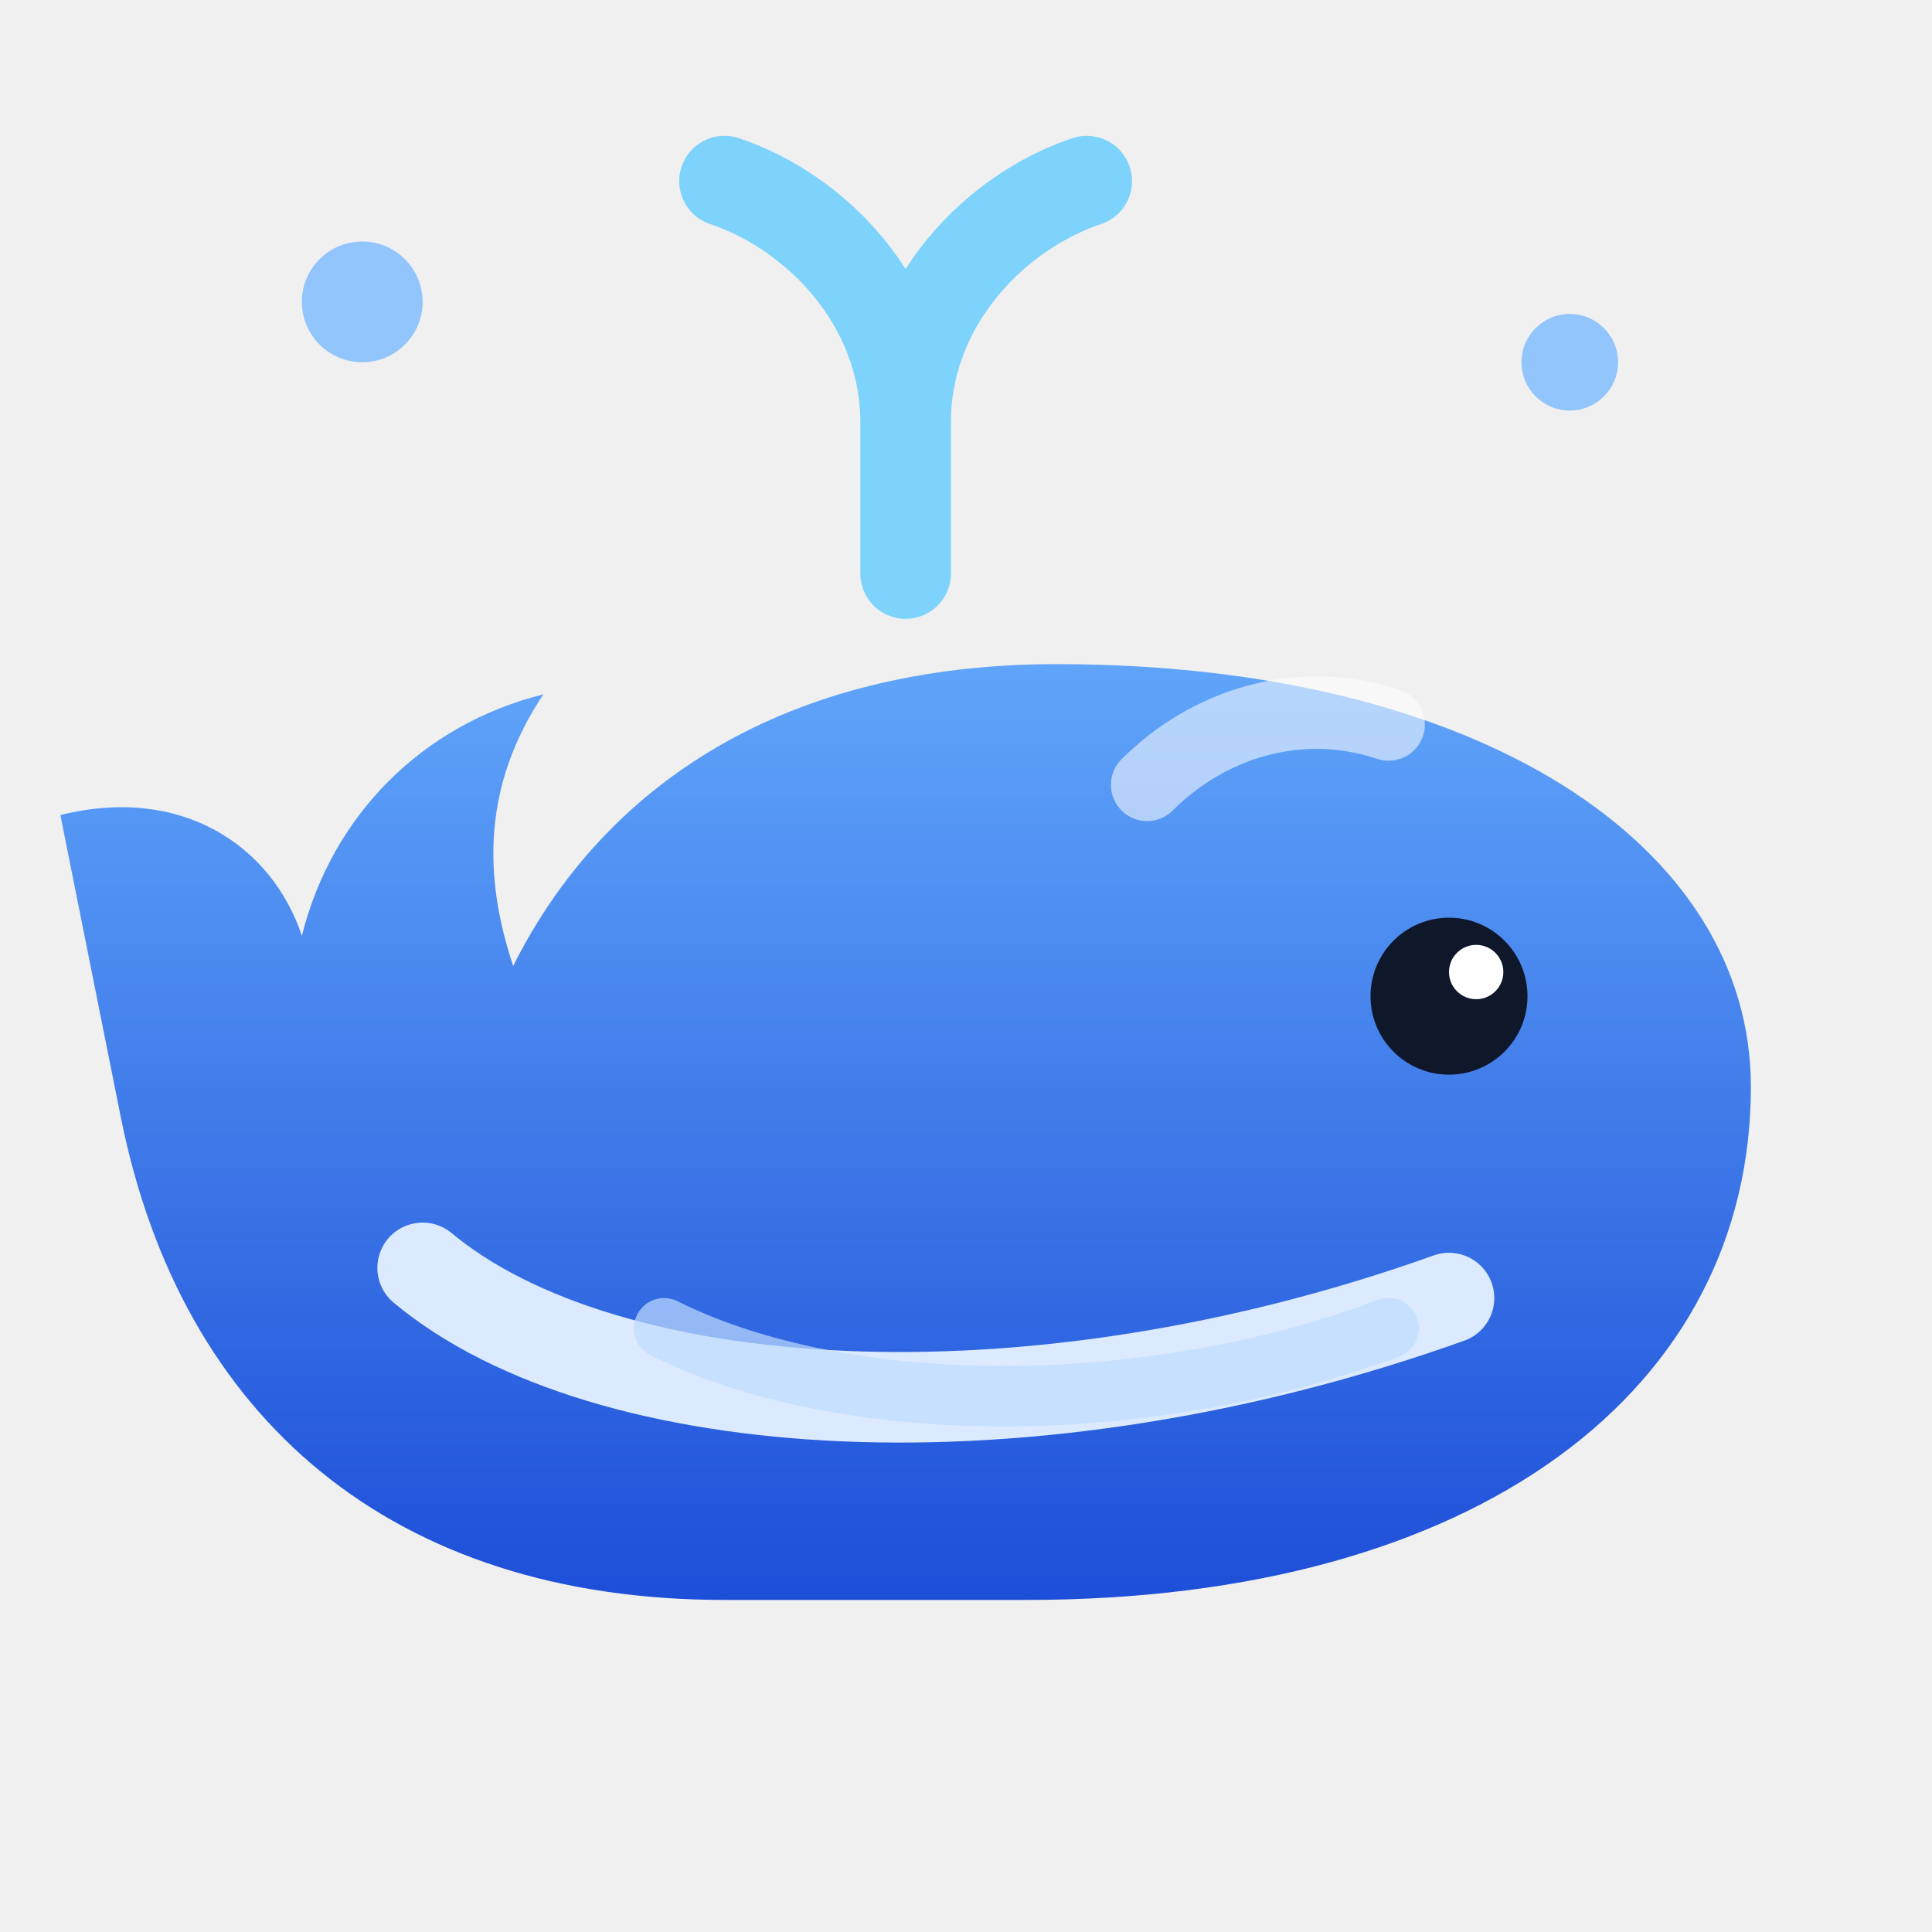
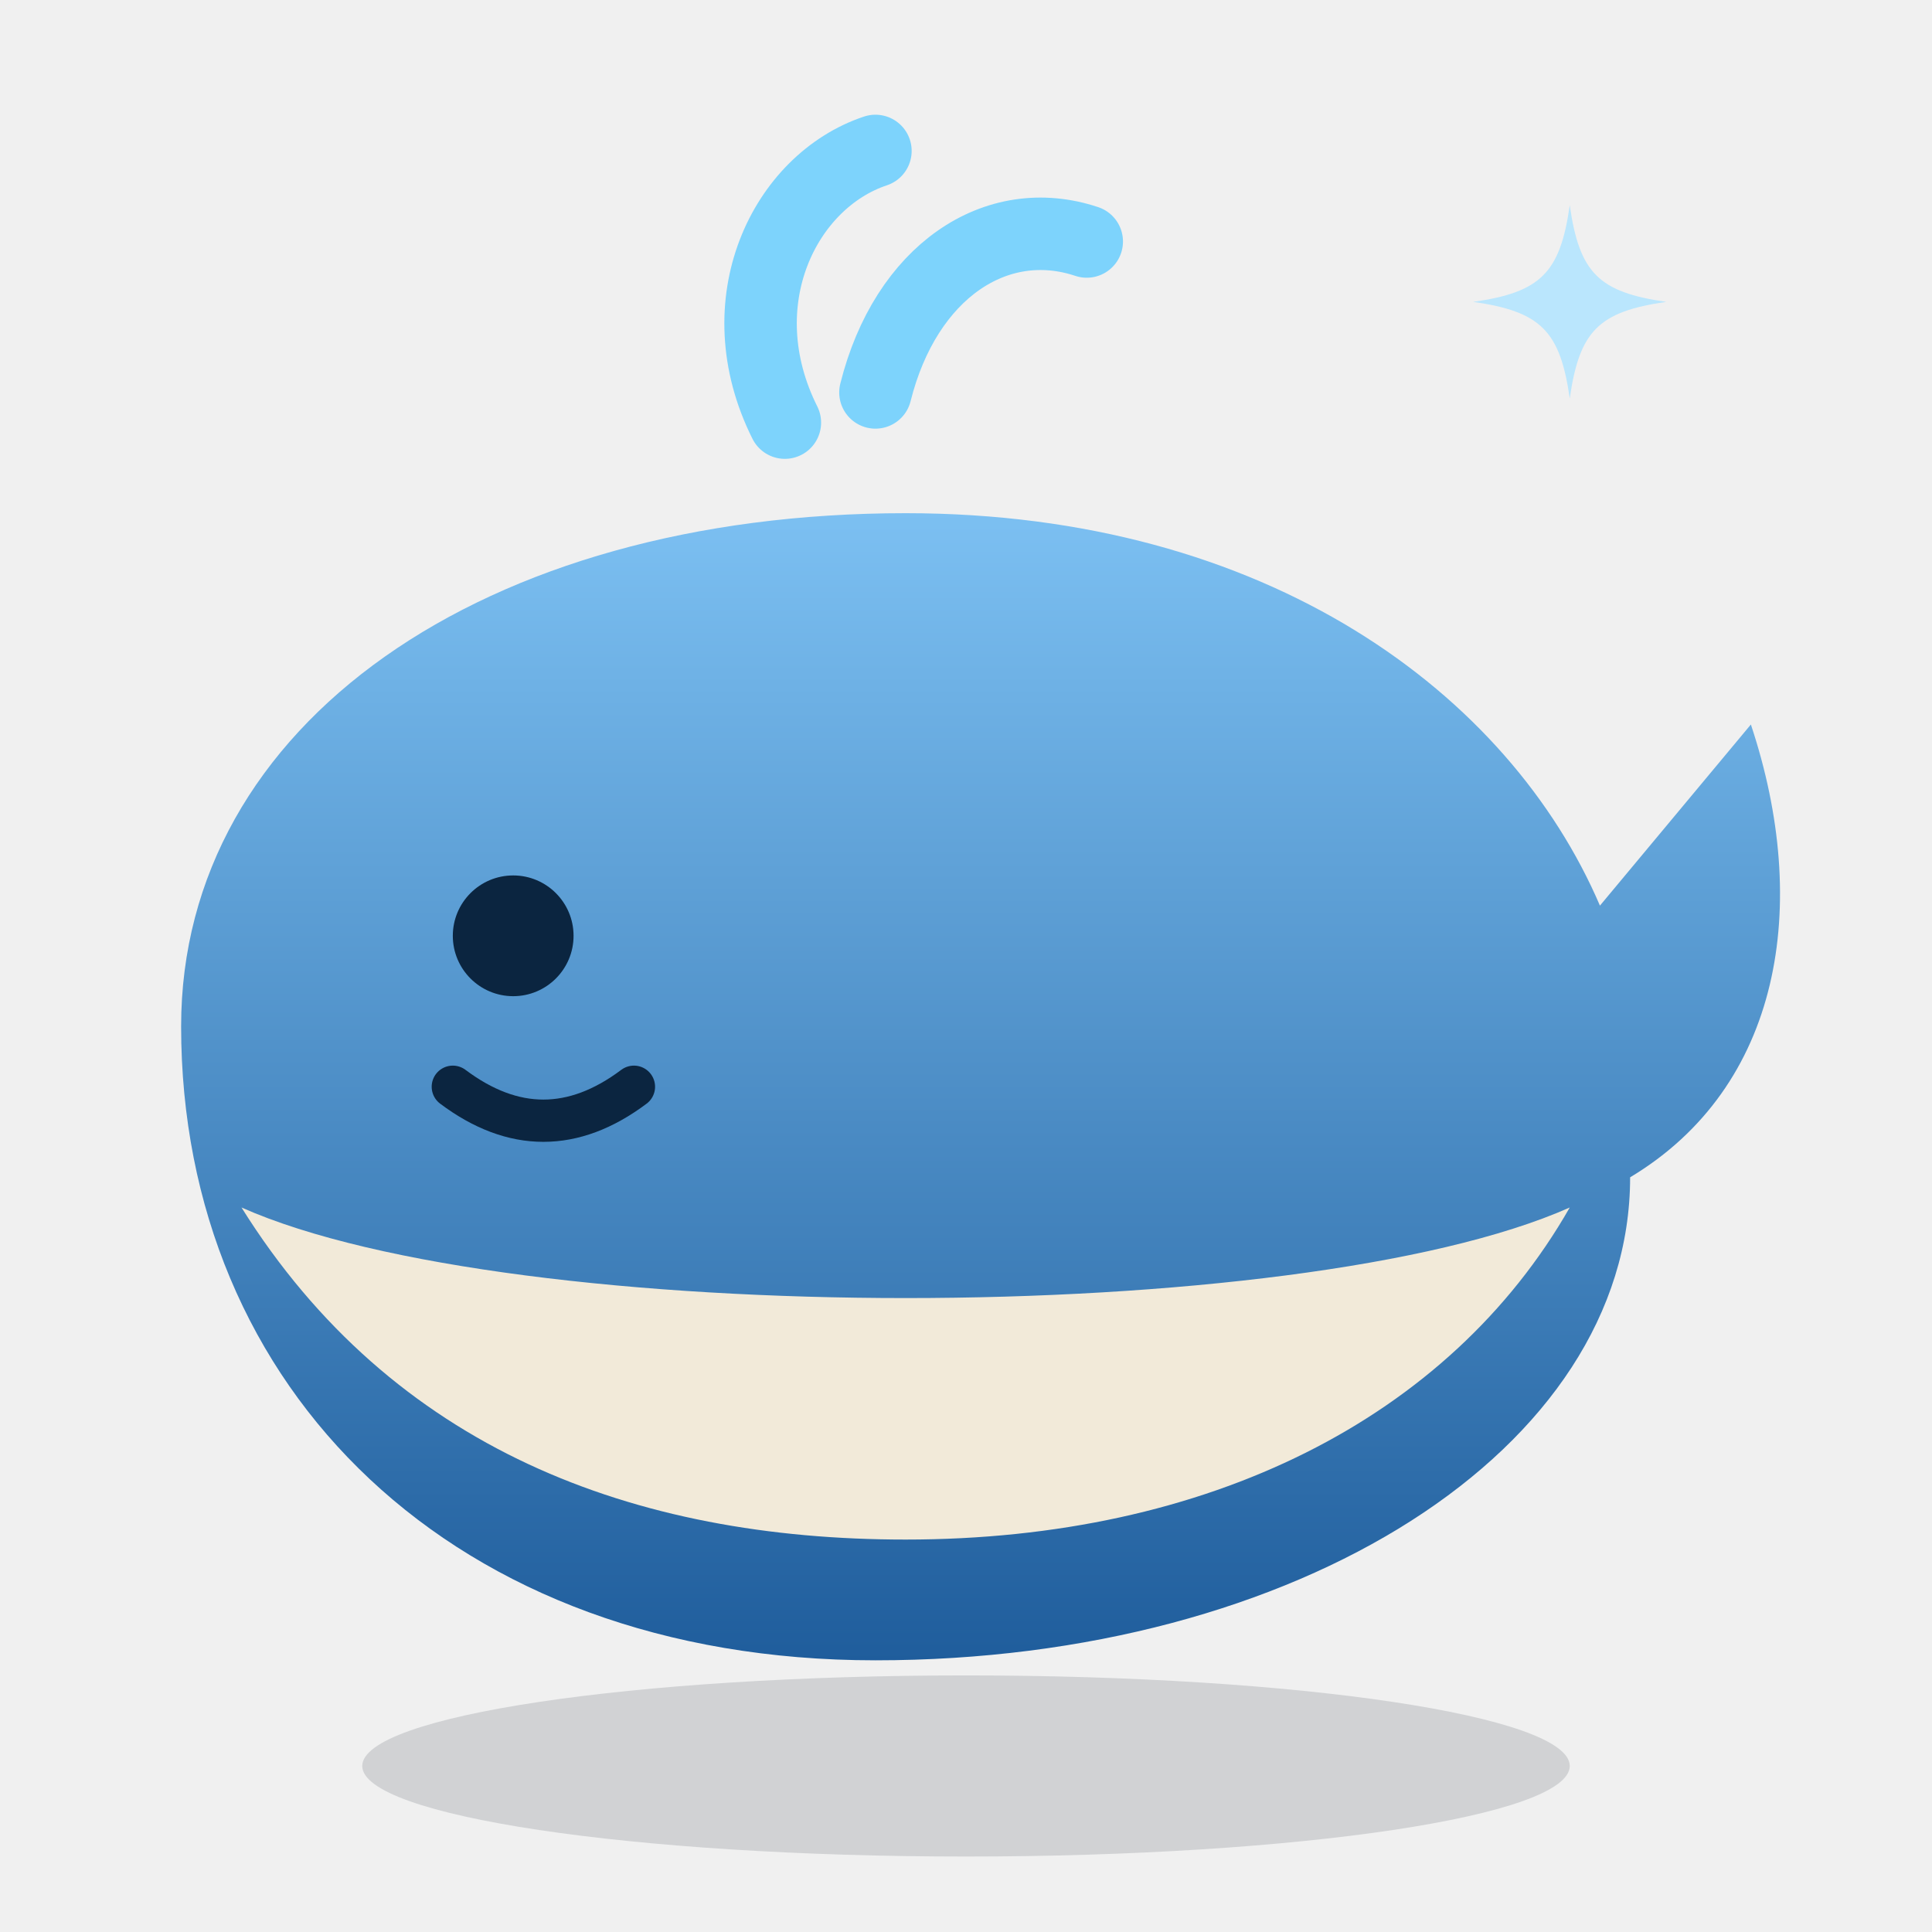
<svg xmlns="http://www.w3.org/2000/svg" viewBox="0 0 64 64">
  <defs>
    <linearGradient id="w" x1="0" y1="0" x2="0" y2="1">
-       <stop offset="0" stop-color="#60a5fa" />
-       <stop offset="1" stop-color="#1d4ed8" />
+       <stop offset="0" stop-color="#7cc0f2" />
+       <stop offset="1" stop-color="#1f5d9c" />
    </linearGradient>
  </defs>
-   <path d="M30 14c0-4 3-7 6-8M30 14c0-4-3-7-6-8M30 14v5" stroke="#7dd3fc" stroke-width="3" fill="none" stroke-linecap="round" />
-   <path d="M58 36c0 10-9 17-24 17H24C13 53 6 47 4 37L2 27c4-1 7 1 8 4 1-4 4-7 8-8-2 3-2 6-1 9 3-6 9-10 18-10 14 0 23 6 23 14z" fill="url(#w)" />
-   <path d="M14 42c6 5 20 6 34 1" stroke="#dbeafe" stroke-width="3" fill="none" stroke-linecap="round" />
-   <path d="M22 44c6 3 16 3 24 0" stroke="#bfdbfe" stroke-width="2" fill="none" stroke-linecap="round" opacity=".7" />
-   <circle cx="48" cy="33" r="2.6" fill="#0f172a" />
-   <circle cx="48.9" cy="32.2" r=".9" fill="#fff" />
-   <path d="M38 26c2-2 5-3 8-2" stroke="#fff" stroke-width="2.4" fill="none" stroke-linecap="round" opacity=".55" />
-   <circle cx="12" cy="10" r="2" fill="#93c5fd" />
-   <circle cx="52" cy="12" r="1.6" fill="#93c5fd" />
+   <ellipse cx="32" cy="58.5" rx="20" ry="3" fill="#0b1726" opacity=".14" />
+   <path d="M6 34c0-10 10-17 24-17 12 0 20 6 23 13l5-6c2 6 1 12-4 15 0 9-11 16-25 16C15 55 6 46 6 34z" fill="url(#w)" />
+   <path d="M8 40c5 8 13 11 22 11 10 0 18-4 22-11-9 4-35 4-44 0z" fill="#f2ead9" />
+   <circle cx="17" cy="31" r="2" fill="#0b2540" />
+   <path d="M15 36c2 1.5 4 1.5 6 0" stroke="#0b2540" stroke-width="1.4" fill="none" stroke-linecap="round" />
+   <path d="M26 14c-2-4 0-8 3-9M29 13c1-4 4-6 7-5" stroke="#7dd3fc" stroke-width="2.4" fill="none" stroke-linecap="round" />
+   <path transform="translate(52 10) scale(0.8)" d="M0-4C.4-1.2 1.2-.4 4 0 1.2.4.4 1.2 0 4-.4 1.2-1.2.4-4 0-1.2-.4-.4-1.2 0-4z" fill="#bae6fd" />
</svg>
